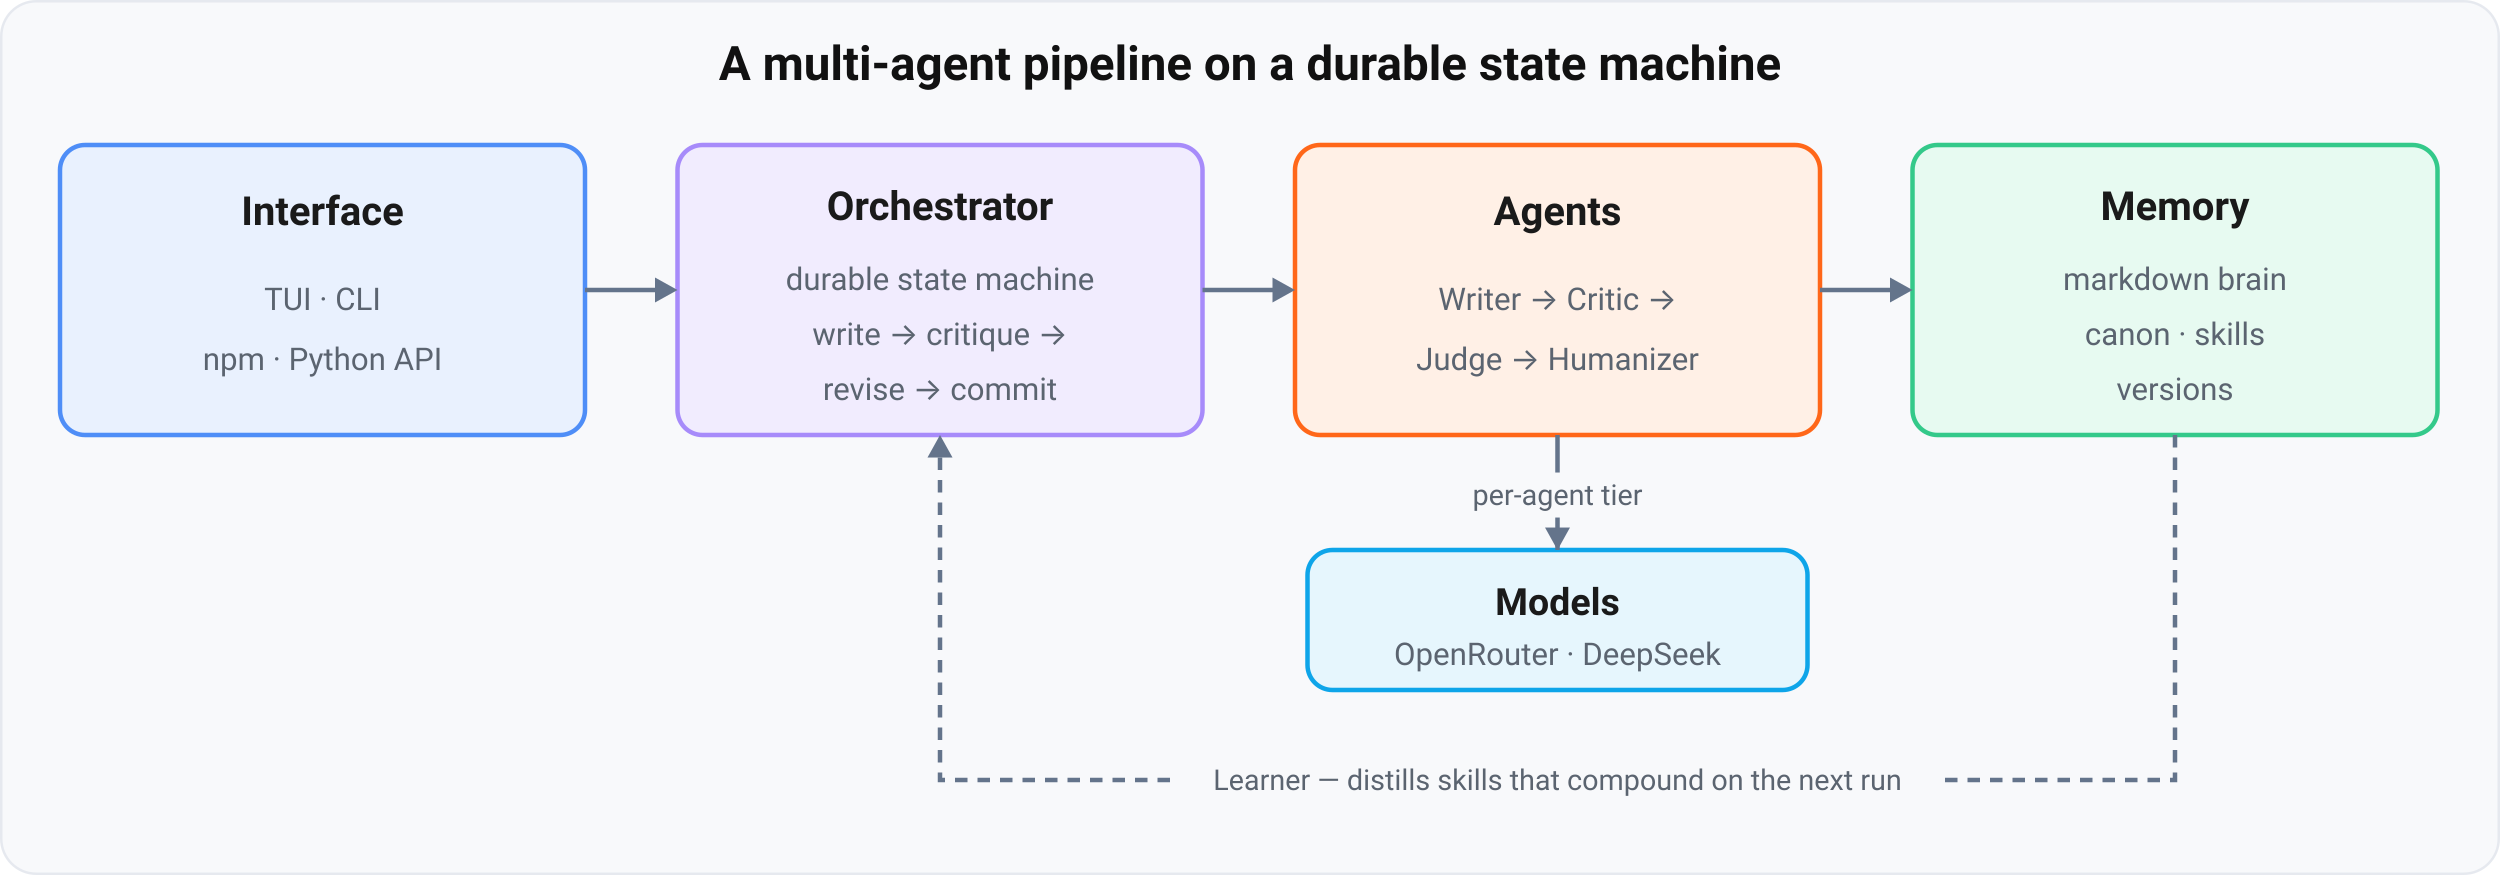
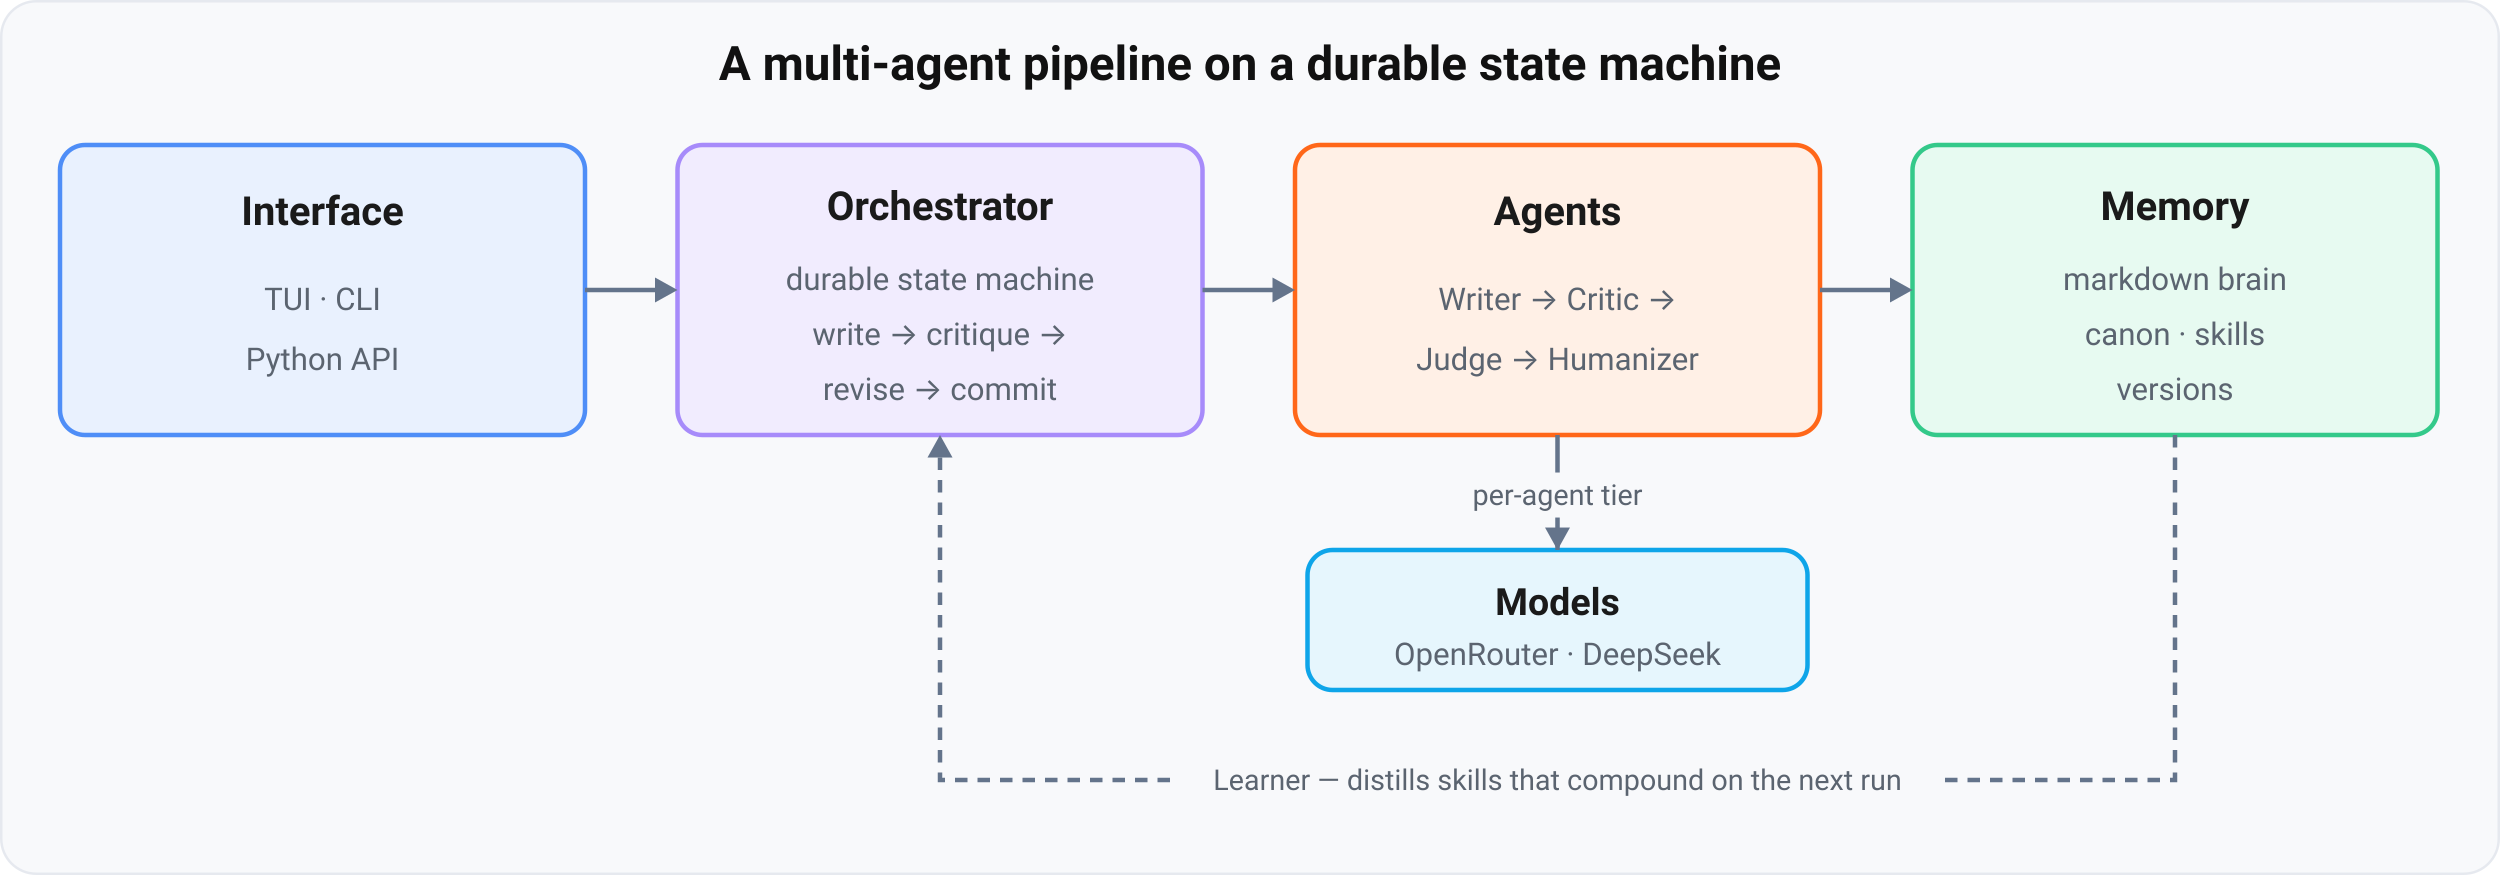
<svg xmlns="http://www.w3.org/2000/svg" viewBox="0 0 1000 350" font-family="system-ui,-apple-system,'Segoe UI',Roboto,sans-serif">
  <rect x="0.5" y="0.5" width="999" height="349" rx="14" fill="#f8f9fb" stroke="#e6e9ef" />
  <text x="500" y="32" text-anchor="middle" font-size="19" font-weight="700" fill="#111">A multi-agent pipeline on a durable state machine</text>
  <g>
    <rect x="24" y="58" width="210" height="116" rx="10" fill="#e9f1fe" stroke="#4f8ef7" stroke-width="1.8" />
    <text x="129" y="90" text-anchor="middle" font-size="16" font-weight="700" fill="#1a1a1a">Interface</text>
    <text x="129" y="124" text-anchor="middle" font-size="12.5" fill="#5b6470">TUI · CLI</text>
-     <text x="129" y="148" text-anchor="middle" font-size="12.5" fill="#5b6470">npm · Python API</text>
+     <text x="129" y="148" text-anchor="middle" font-size="12.5" fill="#5b6470">Python API</text>
  </g>
  <g>
    <rect x="271" y="58" width="210" height="116" rx="10" fill="#f1ecfe" stroke="#a78bfa" stroke-width="1.8" />
    <text x="376" y="88" text-anchor="middle" font-size="16" font-weight="700" fill="#1a1a1a">Orchestrator</text>
    <text x="376" y="116" text-anchor="middle" font-size="12.5" fill="#5b6470">durable state machine</text>
    <text x="376" y="138" text-anchor="middle" font-size="12.5" fill="#5b6470">write → critique →</text>
    <text x="376" y="160" text-anchor="middle" font-size="12.5" fill="#5b6470">revise → commit</text>
  </g>
  <g>
    <rect x="518" y="58" width="210" height="116" rx="10" fill="#fff0e6" stroke="#ff6719" stroke-width="1.8" />
    <text x="623" y="90" text-anchor="middle" font-size="16" font-weight="700" fill="#1a1a1a">Agents</text>
    <text x="623" y="124" text-anchor="middle" font-size="12.5" fill="#5b6470">Writer → Critic →</text>
    <text x="623" y="148" text-anchor="middle" font-size="12.5" fill="#5b6470">Judge → Humanizer</text>
  </g>
  <g>
    <rect x="765" y="58" width="210" height="116" rx="10" fill="#e7faf1" stroke="#34c98a" stroke-width="1.8" />
    <text x="870" y="88" text-anchor="middle" font-size="16" font-weight="700" fill="#1a1a1a">Memory</text>
    <text x="870" y="116" text-anchor="middle" font-size="12.5" fill="#5b6470">markdown brain</text>
    <text x="870" y="138" text-anchor="middle" font-size="12.5" fill="#5b6470">canon · skills</text>
    <text x="870" y="160" text-anchor="middle" font-size="12.5" fill="#5b6470">versions</text>
  </g>
  <g stroke="#64748b" stroke-width="1.8" fill="none">
    <path d="M 234 116 H 268" />
    <path d="M 481 116 H 515" />
    <path d="M 728 116 H 762" />
  </g>
  <g fill="#64748b">
    <polygon points="271,116 262,111 262,121" />
    <polygon points="518,116 509,111 509,121" />
    <polygon points="765,116 756,111 756,121" />
  </g>
  <g>
    <rect x="523" y="220" width="200" height="56" rx="10" fill="#e6f6fd" stroke="#0ea5e9" stroke-width="1.8" />
    <text x="623" y="246" text-anchor="middle" font-size="15" font-weight="700" fill="#1a1a1a">Models</text>
    <text x="623" y="266" text-anchor="middle" font-size="12.5" fill="#5b6470">OpenRouter · DeepSeek</text>
  </g>
  <path d="M 623 174 V 220" stroke="#64748b" stroke-width="1.8" fill="none" />
  <polygon points="623,220 618,211 628,211" fill="#64748b" />
  <rect x="566" y="189" width="114" height="18" rx="7" fill="#f8f9fb" />
  <text x="623" y="202" text-anchor="middle" font-size="11.5" fill="#5b6470">per-agent tier</text>
  <path d="M 870 174 V 312 H 376 V 178" stroke="#64748b" stroke-width="1.8" fill="none" stroke-dasharray="5 4" />
  <polygon points="376,174 371,183 381,183" fill="#64748b" />
  <rect x="471" y="303" width="304" height="18" rx="7" fill="#f8f9fb" />
  <text x="623" y="316" text-anchor="middle" font-size="11.5" fill="#5b6470">Learner — distills skills that compound on the next run</text>
</svg>
